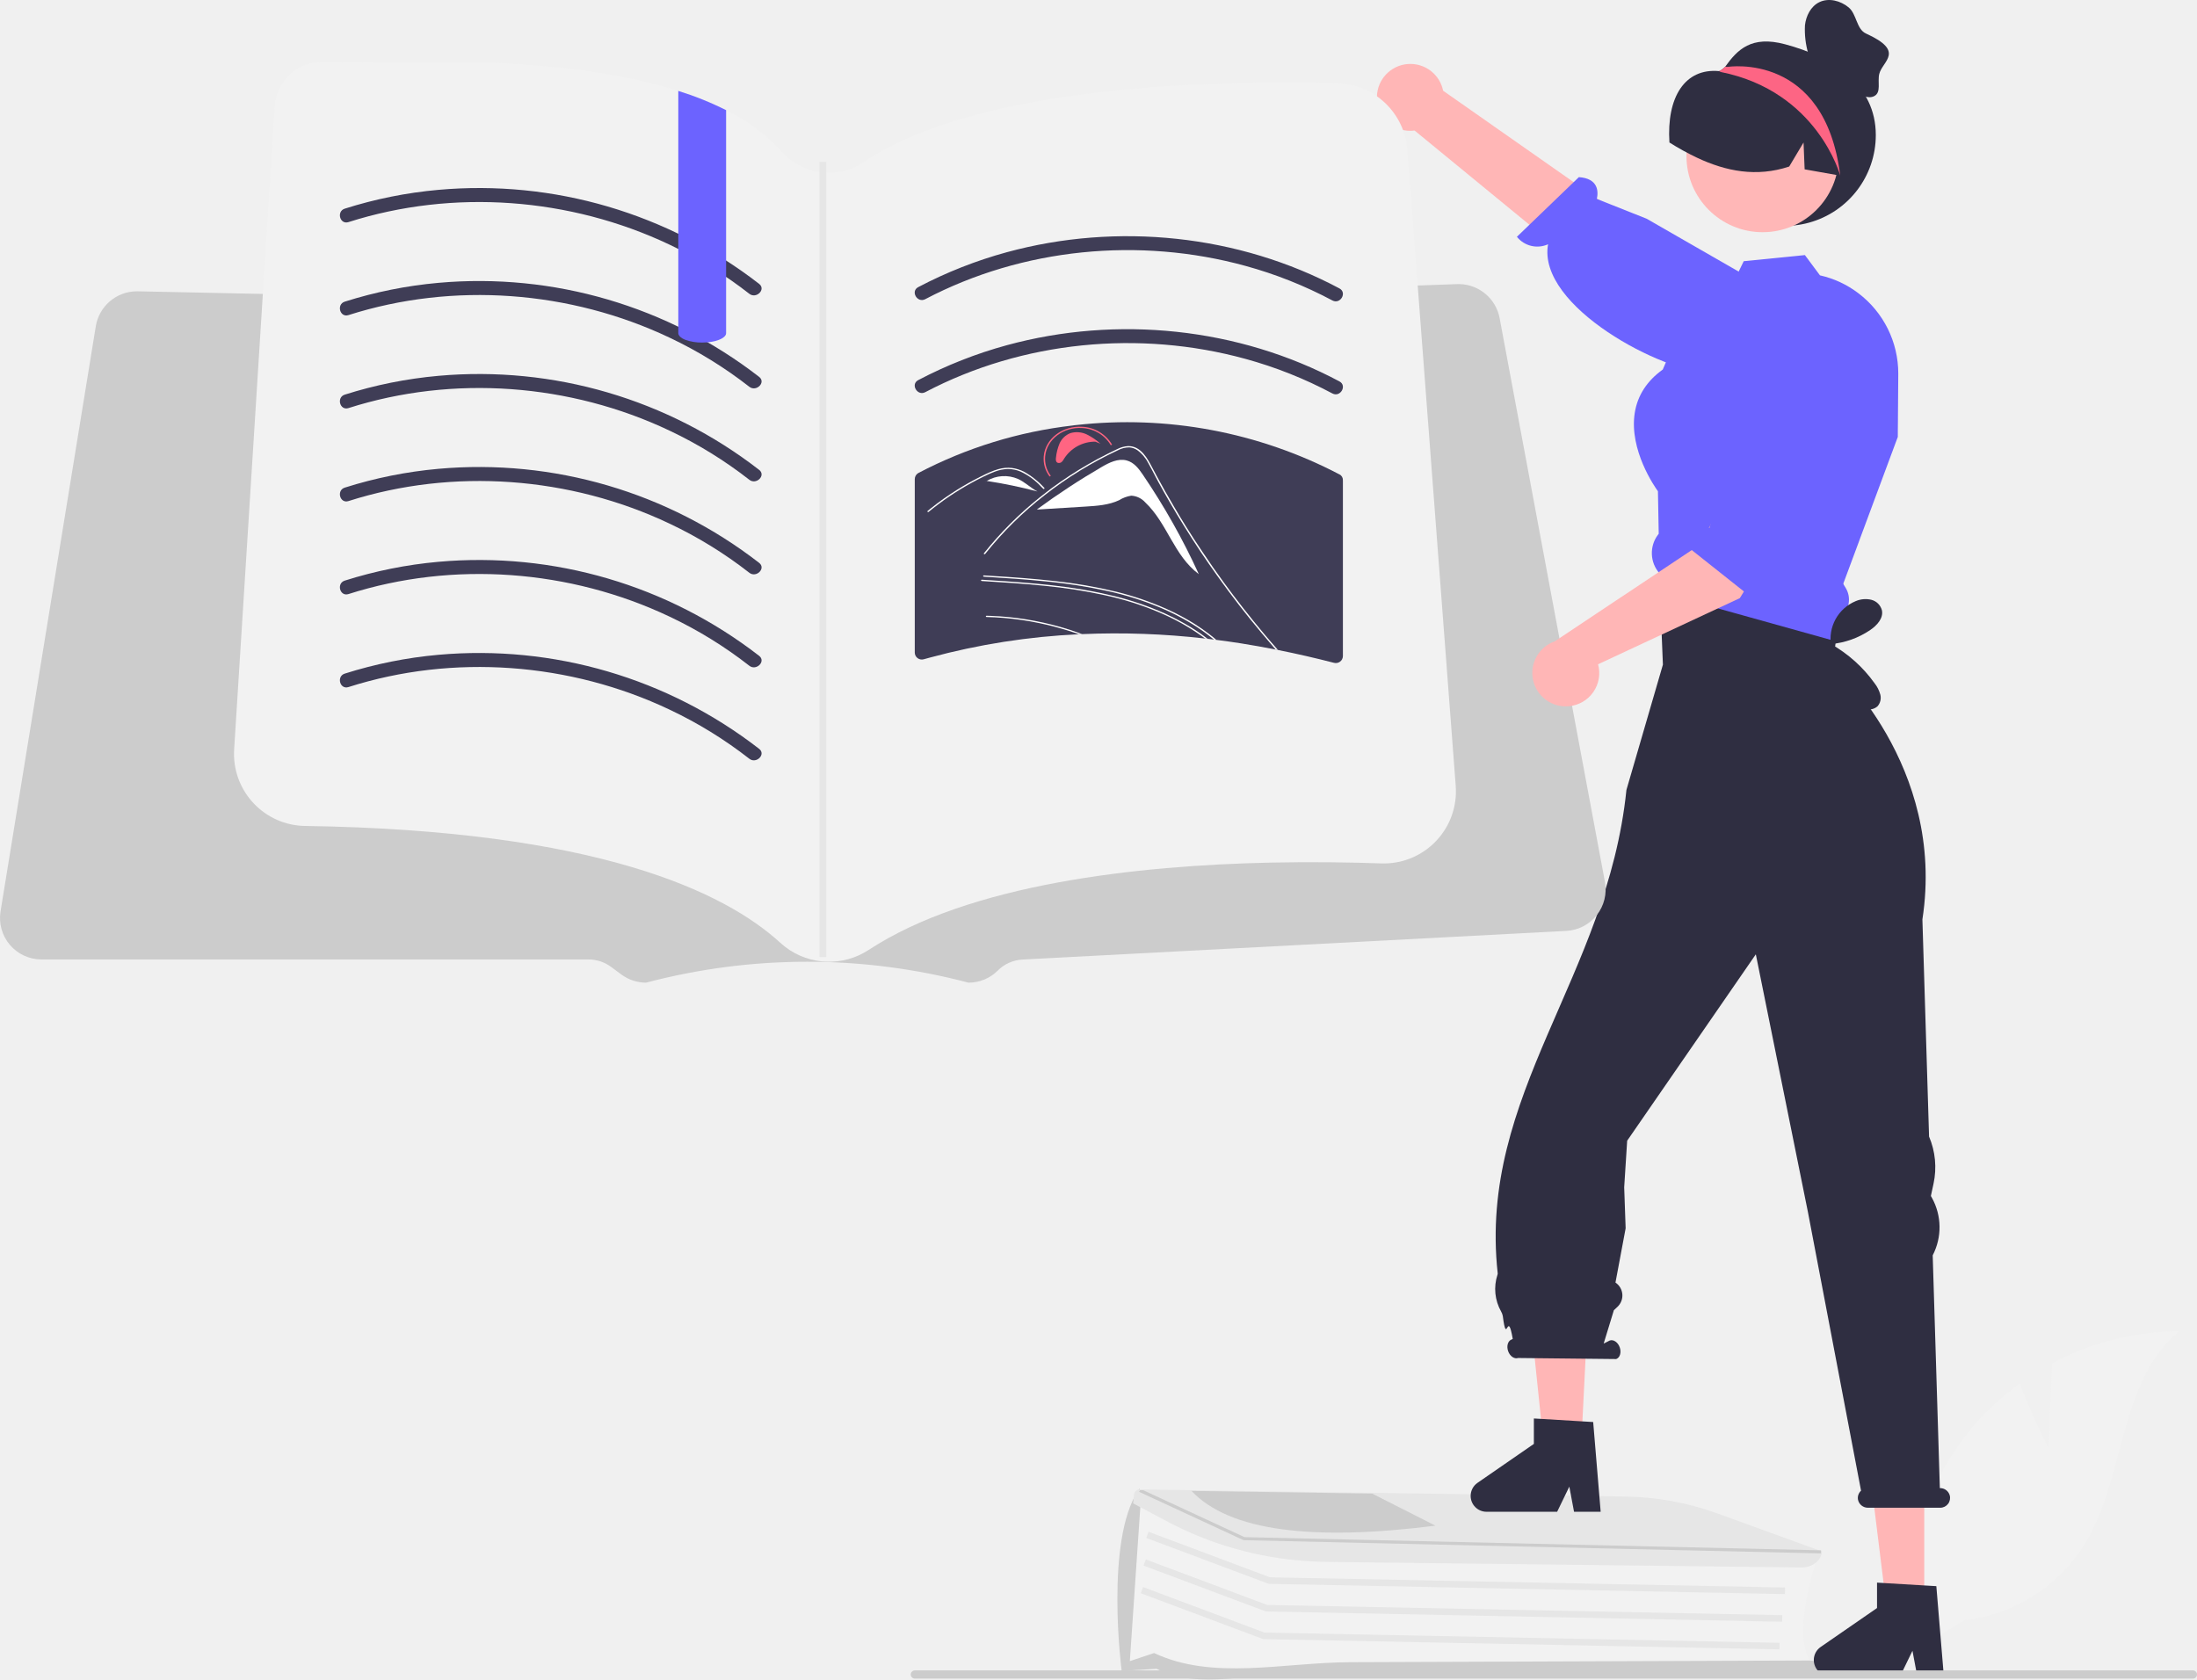
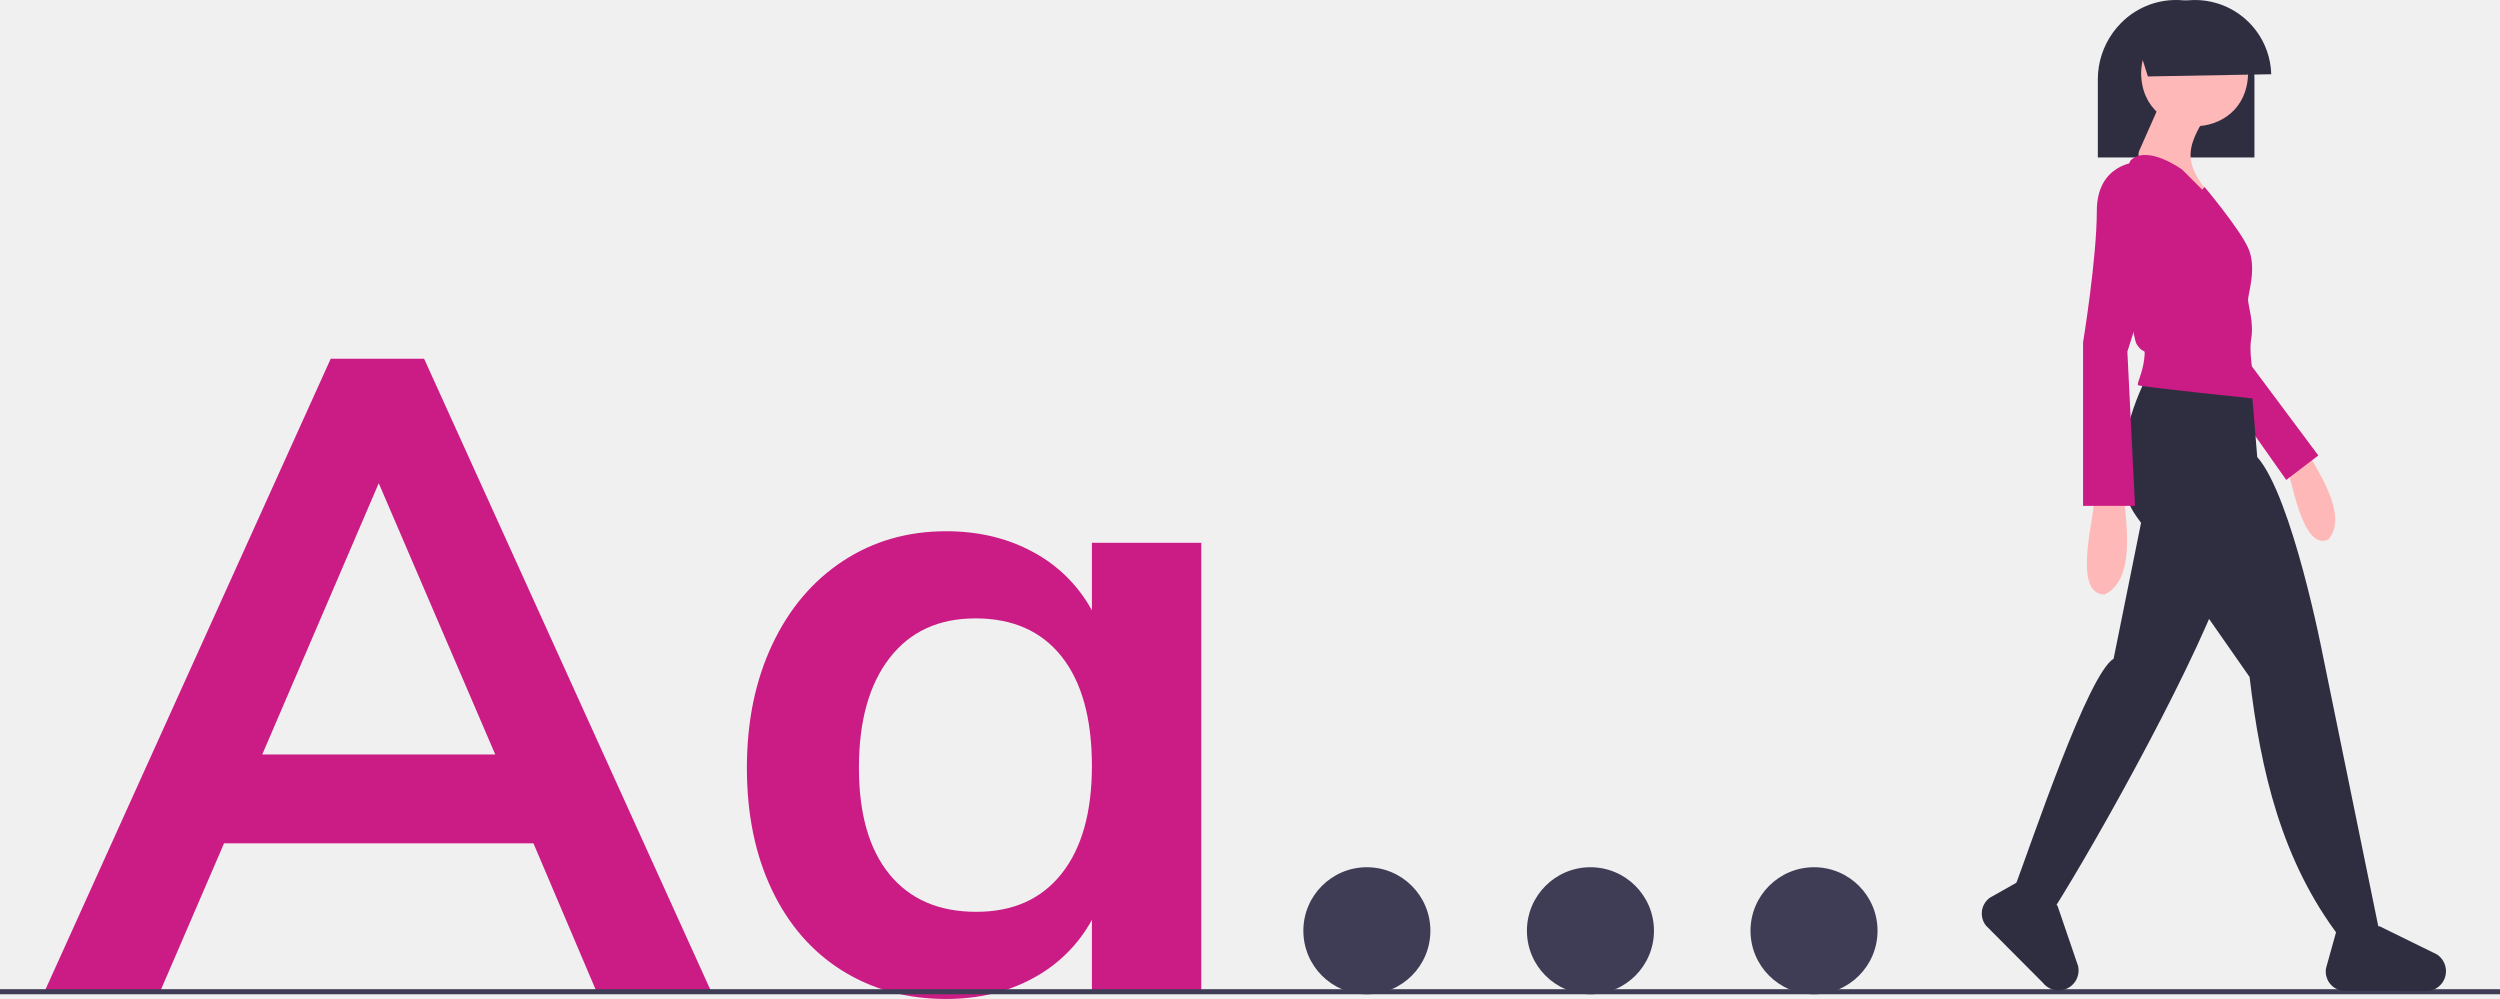
- <svg xmlns="http://www.w3.org/2000/svg" data-name="Layer 1" width="669.175" height="511.628" viewBox="0 0 669.175 511.628">
-   <path d="M889.314,635.23l1.144-25.719a83.066,83.066,0,0,1,38.745-9.808c-18.608,15.214-16.283,44.541-28.899,65a49.964,49.964,0,0,1-36.639,23.089l-15.572,9.534a83.724,83.724,0,0,1,17.647-67.845,80.874,80.874,0,0,1,14.863-13.81C884.332,625.505,889.314,635.23,889.314,635.23Z" transform="translate(-265.4125 -194.1858)" fill="#f2f2f2" />
-   <path d="M653.173,703.729c-7.931-.564-10,1-22,0h-22l2.862-52.648,34.634,13.878,172.114,4.225-.101.292c-.078.225-7.719,22.577-1.746,31.042l.248.35-.483.005L658.813,702.32C657.089,702.336,654.883,703.85,653.173,703.729Z" transform="translate(-265.4125 -194.1858)" fill="#f2f2f2" />
-   <path d="M662.101,704.417c-15.322-1.09-31.187,4.866-44.428-1.858l-10.585.641-.03-.089c-.082-.244-5.082-39.586,5.026-54.839l.445-.672.348,3.613-3.332,49.008,7.386-2.465c17.937,8.443,39.27,2.867,59.8,2.789l139.714-.516c2.927-.01,5.365,1.99,5.443,4.459l.008.241L670.54,704.717Q666.306,704.717,662.101,704.417Z" transform="translate(-265.4125 -194.1858)" fill="#ccc" />
-   <polygon points="543.667 485.616 386.44 482.491 386.279 482.431 349.132 468.509 349.834 466.636 386.821 480.499 543.707 483.616 543.667 485.616" fill="#e6e6e6" />
-   <polygon points="542.828 494.035 385.601 490.91 385.441 490.85 348.293 476.928 348.995 475.055 385.983 488.918 542.868 492.035 542.828 494.035" fill="#e6e6e6" />
-   <polygon points="541.989 502.455 384.762 499.329 384.602 499.269 347.454 485.346 348.156 483.473 385.144 497.337 542.029 500.455 541.989 502.455" fill="#e6e6e6" />
-   <path d="M663.187,669.727a105.217,105.217,0,0,1-41.733-11.775l-10.898-5.78.285-2.857a1.729,1.729,0,0,1,1.838-1.402l.962.012L760.269,650.082a85.935,85.935,0,0,1,28.133,5.106l31.948,11.599-.017.169c-.268,2.692-2.983,4.772-6.18,4.735l-144.434-1.693Q666.441,669.96,663.187,669.727Z" transform="translate(-265.4125 -194.1858)" fill="#e6e6e6" />
-   <polygon points="554.63 473.22 554.597 473.218 378.763 469.189 378.641 469.133 346.939 454.452 347.261 453.961 348.224 453.973 379.057 468.259 553.261 472.247 554.657 472.28 554.63 473.22" fill="#ccc" />
-   <path d="M683.347,649.186l-2.232-.032-50.392-.745-2.388-.033c11.514,12.258,36.972,15.325,74.288,10.576Z" transform="translate(-265.4125 -194.1858)" fill="#ccc" />
-   <polygon points="559.613 161.814 562.687 168.965 557.663 194.36 506.408 187.234 506.817 156.267 507.846 149.485 559.613 161.814" fill="#ffb6b6" />
-   <polygon points="586.094 490.943 574.786 490.943 569.404 447.327 586.094 447.327 586.094 490.943" fill="#ffb6b6" />
-   <path d="M817.871,699.891a4.835,4.835,0,0,0,4.831,4.831h21.513l3.708-7.655,1.44,7.655h8.109l-2.279-27.342-3.686-.215-12.384-.737-1.996-.125v7.746L819.957,695.91A4.838,4.838,0,0,0,817.871,699.891Z" transform="translate(-265.4125 -194.1858)" fill="#2f2e41" />
-   <polygon points="481.576 440.943 470.268 440.943 463.616 376.73 484.863 375.461 481.576 440.943" fill="#ffb6b6" />
-   <path d="M713.352,649.891a4.835,4.835,0,0,0,4.831,4.831h21.513l3.708-7.655,1.44,7.655h8.108l-2.279-27.342-3.289-.193-12.599-.76-2.177-.125v7.746L715.438,645.91A4.838,4.838,0,0,0,713.352,649.891Z" transform="translate(-265.4125 -194.1858)" fill="#2f2e41" />
-   <path d="M856.306,647.516h-.044l-2.175-70.919a18.544,18.544,0,0,0-.243-17.524l-.311-.564.807-3.742a23.836,23.836,0,0,0-1.362-14.346l-2.029-66.154c7.248-46.974-27.294-77.609-27.294-77.609l3.175-24.62-55.87,1.27.95,23.351-11.109,38.168c-5.846,56.96-45.194,92.762-39.213,147.231a1.04,1.04,0,0,1-.068.46,13.906,13.906,0,0,0,1.123,11.222,4.244,4.244,0,0,1,.506,1.392c1.232,9.549,1.393-2.53,3.025,6.935l-.318.161c-1.144.395-1.635,1.98-1.096,3.54s1.902,2.505,3.046,2.11l29.867.319c1.144-.395,1.635-1.98,1.096-3.54-.538-1.56-1.902-2.505-3.046-2.11l-1.858.94,3.109-10.171,1.09-1.017a4.737,4.737,0,0,0-.602-7.402l0,0,3.097-16.528-.44-12.5.906-14.181L800.212,484.904l15.855,78.438L832.263,648.306a2.968,2.968,0,0,0-.929,2.753,3.077,3.077,0,0,0,3.066,2.435h21.986a2.995,2.995,0,0,0,2.884-3.791A3.031,3.031,0,0,0,856.306,647.516Z" transform="translate(-265.4125 -194.1858)" fill="#2f2e41" />
-   <path d="M836.755,235.326a27.662,27.662,0,1,1-47.578-19.186l.133-.133c.221-.232.443-.465.675-.686a.011.011,0,0,0,.011-.011,5.805,5.805,0,0,0,.874-.786c3.734-5.218,7.968-9.593,18.223-6.86C823.858,211.6,836.755,220.046,836.755,235.326Z" transform="translate(-265.4125 -194.1858)" fill="#2f2e41" />
-   <path d="M684.804,223.484a10.132,10.132,0,0,0,11.479,10.47l71.338,58.547L778.517,273.349,704.968,221.822a10.187,10.187,0,0,0-20.164,1.662Z" transform="translate(-265.4125 -194.1858)" fill="#ffb6b6" />
-   <path d="M797.743,309.767s-.022-2.109-11.362-2.027c-14.077.101-52.846-20.109-49.454-39.142a7.96,7.96,0,0,1-9.489-2.276l18.874-18.172c5.923.4,5.983,4.363,5.476,6.639l15.168,6.027,39.506,22.697-6.976,22.799Z" transform="translate(-265.4125 -194.1858)" fill="#6c63ff" />
-   <circle cx="536.866" cy="47.54" r="23.195" fill="#ffb7b7" />
-   <path d="M770.399,357.098a9.312,9.312,0,0,0,.454,11.726c.011.68.113,1.338,1.077,3.776a4.268,4.268,0,0,0,.442.669,1.66,1.66,0,0,0,.102.147,7.711,7.711,0,0,0,4.026,2.71l42.459,11.851,5.614,1.565.987.272.544-7.666a6.864,6.864,0,0,0,1.508-8.812l-.782-1.293,4.559-12.259.442-1.213,11.624-31.289.011-2.087.023-2.155.113-15.038a30.676,30.676,0,0,0-12.134-24.473,30.148,30.148,0,0,0-11.624-5.443l-.091-.011-4.593-6.181-18.633,1.86-1.542,3.164-1.871,3.811-13.507,8.04-4.616,10.728-3.119,7.258c-4.831,3.47-7.712,7.927-8.54,13.235-1.769,11.273,6.124,22.557,7.065,23.849l.238,12.94Z" transform="translate(-265.4125 -194.1858)" fill="#6c63ff" />
-   <path d="M826.553,247.807c-.21-.033-.42-.078-.631-.111-3.618-.642-7.236-1.272-10.843-1.925l-.332-8.177-4.37,7.325c-9.969,3.308-19.297,1.438-28.071-2.689a79.25,79.25,0,0,1-8.409-4.636c-.891-13.829,4.7-22.682,15.103-21.753.38.034.653-.354.985-.52a.011.011,0,0,0,.011-.011c.564-.266,1.14-.52,1.715-.752a25.551,25.551,0,0,1,26.821,5.2C825.613,226.519,828.8,237.683,826.553,247.807Z" transform="translate(-265.4125 -194.1858)" fill="#2f2e41" />
-   <path d="M825.923,247.696s-6.871-25.648-36.325-31.567c-.033-.011-.144-.055-.288-.122-.088-.055-.199-.111-.31-.166.332-.188.653-.354.985-.52a.011.011,0,0,0,.011-.011c.288-.266.575-.531.874-.786l.841.033S821.264,209.877,825.923,247.696Z" transform="translate(-265.4125 -194.1858)" fill="#fd6584" />
-   <path d="M837.254,409.374a3.913,3.913,0,0,1-4.016.65,9.314,9.314,0,0,1-3.432-2.51,32.359,32.359,0,0,1-7.918-14.271l1.273-2.264A12.428,12.428,0,0,1,830.646,377.304a7.663,7.663,0,0,1,4.722-.411,4.476,4.476,0,0,1,3.254,3.223c.49,2.421-1.527,4.608-3.57,5.998a25.399,25.399,0,0,1-11.956,4.278,41.192,41.192,0,0,1,13.269,11.908,9.757,9.757,0,0,1,1.756,3.446A3.923,3.923,0,0,1,837.254,409.374Z" transform="translate(-265.4125 -194.1858)" fill="#2f2e41" />
-   <path id="be339808-9edc-488a-82d9-9b8c80f783b0-190" data-name="f02c4e45-f306-4b42-b3ad-5ddd3016d7d2" d="M544.06,705.545h389.281a1.247,1.247,0,0,0,0-2.494H544.059a1.247,1.247,0,1,0,0,2.494h0Z" transform="translate(-265.4125 -194.1858)" fill="#ccc" />
-   <path d="M647.444,384.955v.651c-1.402-1.643-2.833-3.272-4.249-4.901q-.892-1.02-1.785-2.04-3.782-4.292-7.606-8.555c-2.564-2.833-5.128-5.666-7.72-8.484-.623-.68-1.246-1.36-1.884-2.04a14.662,14.662,0,0,0-1.657-1.587,6.15,6.15,0,0,0-2.025-1.119,5.078,5.078,0,0,0-2.606-.028c-.978.227-1.912.581-2.861.878-.978.326-1.941.637-2.918.949-1.955.637-3.895,1.275-5.85,1.912a.194.194,0,0,1-.252-.107l-.003-.007a.197.197,0,0,1,.142-.269c.482-.156.977-.312,1.473-.468,1.969-.651,3.923-1.289,5.892-1.926.977-.326,1.954-.637,2.932-.949a8.762,8.762,0,0,1,2.833-.567,6.409,6.409,0,0,1,4.164,1.955c.609.567,1.162,1.161,1.714,1.771q.977,1.062,1.955,2.125,3.93,4.292,7.804,8.612,3.888,4.334,7.706,8.683.276.319.552.637C644.626,381.697,646.028,383.326,647.444,384.955Z" transform="translate(-265.4125 -194.1858)" fill="#fff" />
-   <path d="M622.324,360.61a4.788,4.788,0,0,0-2.063-1.533l-.805.028a85.054,85.054,0,0,0,24.329,24.758Q633.054,372.237,622.324,360.61Z" transform="translate(-265.4125 -194.1858)" fill="#fff" />
-   <path d="M754.254,462.841,722.166,291.031a12.726,12.726,0,0,0-12.086-10.298q-.389-.009-.778,0l-21.859.784-2.353.086-10.909.392-2.353.081-7.017.254L523.314,287.41c-.213.012-.432.012-.646.006l-31.707-.663-11.734-.242-.375-.006-8.661-.185-75.465-1.568-20.008-.421-9.866-.202-2.364-.052-11.249-.231-2.358-.052-11.509-.236-2.358-.052-12.645-.265-1.984-.04-11.278-.236-1.782-.035h-.259a12.692,12.692,0,0,0-12.466,10.598L265.579,471.812a12.624,12.624,0,0,0,12.46,14.657H444.7a11.549,11.549,0,0,1,6.815,2.249l3.16,2.341a12.739,12.739,0,0,0,7.513,2.479,192.439,192.439,0,0,1,98.218,0,12.548,12.548,0,0,0,8.932-3.702,11.457,11.457,0,0,1,7.496-3.338l165.669-8.73a12.625,12.625,0,0,0,11.751-14.928Z" transform="translate(-265.4125 -194.1858)" fill="#ccc" />
-   <path d="M708.853,436.049a21.976,21.976,0,0,1-22.75,21.16c-9.62-.34-21.1-.51-33.56-.25-40.69.87-91.81,6.47-122.56,26.61a21.966,21.966,0,0,1-13.05,3.58c-.34-.02-.67-.04-1.01-.07a21.928,21.928,0,0,1-12.84-5.69c-16.94-15.5-55.79-34.27-144.72-35.59-.37,0-.73-.02-1.09-.04a21.964,21.964,0,0,1-20.54-23.32l8.74-138.71,1.31-20.79,2.3-36.37a14.443,14.443,0,0,1,14.4-13.53h.09l52.98.31q33.48,1.515,55.46,8.53a95.875,95.875,0,0,1,14.56,5.86,55.975,55.975,0,0,1,16.94,12.65,19.119,19.119,0,0,0,11.5,6.21,18.276,18.276,0,0,0,2.08.19,19.057,19.057,0,0,0,11.53-3.3c34.61-23.19,105.14-24.95,144.09-23.95a21.931,21.931,0,0,1,21.36,20.31l1.58,20.69,1.57,20.63,9.06,119.23,2.52,33.17A22.806,22.806,0,0,1,708.853,436.049Z" transform="translate(-265.4125 -194.1858)" fill="#f2f2f2" />
-   <path d="M371.544,261.848c31.927-10.186,67.546-7.489,97.793,6.861a128.768,128.768,0,0,1,24.302,14.968c2.127,1.67,5.155-1.317,3.005-3.005a139.187,139.187,0,0,0-97.705-28.652,133.697,133.697,0,0,0-28.523,5.73c-2.595.828-1.486,4.932,1.13,4.097Z" transform="translate(-265.4125 -194.1858)" fill="#3f3d56" />
-   <path d="M547.228,285.325c29.684-15.602,65.229-19.005,97.504-10.148a128.521,128.521,0,0,1,26.512,10.541c2.412,1.287,4.561-2.38,2.145-3.669-30.76-16.413-67.684-20.192-101.274-11.042a133.658,133.658,0,0,0-27.031,10.649C542.661,282.929,544.807,286.598,547.228,285.325Z" transform="translate(-265.4125 -194.1858)" fill="#3f3d56" />
-   <path d="M547.228,313.654c29.684-15.602,65.229-19.005,97.504-10.148a128.519,128.519,0,0,1,26.512,10.541c2.412,1.287,4.561-2.38,2.145-3.669-30.76-16.413-67.684-20.192-101.274-11.042a133.658,133.658,0,0,0-27.031,10.649c-2.422,1.273-.276,4.942,2.145,3.669Z" transform="translate(-265.4125 -194.1858)" fill="#3f3d56" />
-   <path d="M674.428,340.462a1.821,1.821,0,0,0-1.047-1.761,139.35,139.35,0,0,0-80.222-15.026c-.173.014-.333.042-.52.055h-.007a4.253,4.253,0,0,0-.506.076,134.222,134.222,0,0,0-47.042,14.499,2.144,2.144,0,0,0-1.047,1.845v52.846a2.144,2.144,0,0,0,2.69,2.039c.652-.187,1.304-.367,1.969-.541a210.619,210.619,0,0,1,45.35-7.094c.326-.014.652-.028.992-.042a237.569,237.569,0,0,1,37.41,1.345,7.801,7.801,0,0,1,.777.083c.638.069,1.29.146,1.928.229.257.028.499.055.735.097,2.482.312,4.944.666,7.413,1.047q5.346.853,10.693,1.9c.222.042.451.097.68.139,5.721,1.137,11.414,2.455,17.079,3.911a2.153,2.153,0,0,0,2.69-2.053V340.545A.176.176,0,0,0,674.428,340.462Z" transform="translate(-265.4125 -194.1858)" fill="#3f3d56" />
-   <path d="M596.49,326.556a6.988,6.988,0,0,0-5.007-.44,5.934,5.934,0,0,0-3.335,3.136,15.083,15.083,0,0,0-1.098,4.314c-.088.584-.094,1.321.493,1.593a1.243,1.243,0,0,0,1.261-.25,3.729,3.729,0,0,0,.738-1.03,11.215,11.215,0,0,1,9.474-5.151l1.569.625A18.581,18.581,0,0,0,596.49,326.556Z" transform="translate(-265.4125 -194.1858)" fill="#ff6582" />
-   <path d="M613.469,338.736c-1.217-1.792-2.66-3.706-4.919-4.291-2.616-.678-5.304.669-7.584,1.997a221.538,221.538,0,0,0-19.666,12.898l.007.07,14.675-.901c3.534-.217,7.19-.464,10.313-1.952a9.726,9.726,0,0,1,3.684-1.372,6.156,6.156,0,0,1,4.267,2.056c6.763,6.411,8.721,16.214,16.308,21.846A206.083,206.083,0,0,0,613.469,338.736Z" transform="translate(-265.4125 -194.1858)" fill="#fff" />
-   <path d="M595.04,387.357c-.34.014-.666.028-.991.043-2.365-.85-4.787-1.601-7.238-2.252-1.587-.425-3.201-.807-4.816-1.133-1.827-.396-3.668-.708-5.51-.977a88.116,88.116,0,0,0-10.581-.892.192.192,0,1,1,0-.382c.453,0,.906.014,1.346.043a88.236,88.236,0,0,1,10.595,1.034c1.827.297,3.654.651,5.468,1.048,1.643.368,3.286.779,4.901,1.232Q591.676,386.097,595.04,387.357Z" transform="translate(-265.4125 -194.1858)" fill="#fff" />
-   <path d="M635.89,389.114c-.241-.043-.482-.071-.737-.099-.977-.807-1.969-1.572-3.003-2.323-1.289-.935-2.62-1.813-3.98-2.634a70.673,70.673,0,0,0-9.405-4.787A93.783,93.783,0,0,0,602.873,374.255a158.136,158.136,0,0,0-18.795-2.946c-6.317-.652-12.663-1.048-19.008-1.445-.269-.014-.283-.411,0-.397.793.057,1.587.099,2.394.156,6.416.397,12.833.85,19.207,1.572a146.424,146.424,0,0,1,18.767,3.258,91.279,91.279,0,0,1,15.382,5.283,69.943,69.943,0,0,1,8.272,4.405c1.685,1.062,3.315,2.196,4.872,3.399C634.615,388.051,635.266,388.561,635.89,389.114Z" transform="translate(-265.4125 -194.1858)" fill="#fff" />
-   <path d="M633.227,388.788a7.698,7.698,0,0,0-.779-.085c-.297-.241-.609-.467-.921-.694a64.772,64.772,0,0,0-6.813-4.263,72.163,72.163,0,0,0-6.587-3.159,92.525,92.525,0,0,0-15.892-5.014,158.11,158.11,0,0,0-18.796-2.946c-6.317-.652-12.663-1.048-19.008-1.445-.269-.028-.269-.411,0-.397.807.057,1.6.099,2.394.156,6.416.396,12.833.85,19.207,1.572a146.393,146.393,0,0,1,18.767,3.258,90.804,90.804,0,0,1,15.382,5.283c1.87.85,3.697,1.771,5.482,2.776A57.987,57.987,0,0,1,633.227,388.788Z" transform="translate(-265.4125 -194.1858)" fill="#fff" />
-   <path d="M654.671,392.201c-.227-.043-.453-.099-.68-.142-.255-.269-.496-.552-.737-.836q-1.827-2.103-3.612-4.249c-4.688-5.581-9.136-11.331-13.328-17.195q-5.397-7.521-10.241-15.34c-1.544-2.465-3.031-4.957-4.49-7.479q-1.7-2.932-3.315-5.878c-.312-.567-.609-1.133-.906-1.7-.694-1.332-1.388-2.677-2.125-3.994a11.287,11.287,0,0,0-3.428-4.079,5.016,5.016,0,0,0-2.436-.836,7.366,7.366,0,0,0-3.513.906,114.451,114.451,0,0,0-22.28,13.668,107.685,107.685,0,0,0-18.102,17.889c-.17.198-.538.014-.382-.198.637-.793,1.289-1.586,1.94-2.365a108.582,108.582,0,0,1,17.125-16.274c.014-.014.043-.028.057-.042.552-.439,1.105-.864,1.671-1.275a115.917,115.917,0,0,1,10.935-7.139q2.889-1.679,5.906-3.187c.496-.255,1.006-.51,1.515-.751.51-.255,1.02-.496,1.53-.737a8.338,8.338,0,0,1,3.244-.892c3.938-.057,5.963,3.909,7.365,6.586.439.836.893,1.671,1.332,2.507,1.7,3.159,3.47,6.303,5.312,9.405,1.119,1.926,2.28,3.839,3.456,5.737,1.685,2.705,3.413,5.382,5.212,8.045a.014.014,0,0,0,.014.014h.001c2.082,3.144,4.249,6.232,6.487,9.306q5.758,7.882,12.068,15.411Q652.434,389.68,654.671,392.201Z" transform="translate(-265.4125 -194.1858)" fill="#fff" />
-   <path d="M604.138,329.646l-.392.171a10.691,10.691,0,0,0-8.636-5.229c-5.799-.412-10.893,3.453-11.356,8.614a8.531,8.531,0,0,0,1.724,5.938l-.364.215a8.884,8.884,0,0,1-1.796-6.184c.482-5.375,5.787-9.399,11.826-8.97A11.133,11.133,0,0,1,604.138,329.646Z" transform="translate(-265.4125 -194.1858)" fill="#ff6582" />
-   <path d="M575.484,340.089a10.459,10.459,0,0,0-9.525.606,150.154,150.154,0,0,1,15.456,3.211C579.307,342.806,577.658,341.083,575.484,340.089Z" transform="translate(-265.4125 -194.1858)" fill="#fff" />
-   <path d="M565.93,340.69l-.573.415c.194-.145.395-.281.602-.41Z" transform="translate(-265.4125 -194.1858)" fill="#fff" />
-   <path d="M583.189,343.095c-.228-.227-.455-.453-.685-.68a19.891,19.891,0,0,0-6.249-4.572,10,10,0,0,0-3.798-.784,11.985,11.985,0,0,0-3.943.766c-.594.211-1.174.451-1.746.706-.653.293-1.295.605-1.934.92q-1.799.886-3.551,1.85-3.486,1.918-6.754,4.128-1.694,1.146-3.318,2.368-1.51,1.135-2.96,2.33c-.207.17-.515-.105-.309-.275.255-.211.512-.421.77-.628q1.091-.878,2.218-1.723,2.054-1.543,4.214-2.966,3.359-2.215,6.95-4.129,1.794-.956,3.638-1.832c.371-.176.747-.348,1.126-.512a19.283,19.283,0,0,1,2.678-.97,10.644,10.644,0,0,1,4.044-.354,11.419,11.419,0,0,1,3.731,1.149,24.482,24.482,0,0,1,6.186,4.932C583.684,343.006,583.377,343.282,583.189,343.095Z" transform="translate(-265.4125 -194.1858)" fill="#fff" />
-   <path d="M371.544,290.177c31.927-10.186,67.546-7.489,97.793,6.861a128.767,128.767,0,0,1,24.302,14.968c2.127,1.67,5.155-1.317,3.005-3.005a139.187,139.187,0,0,0-97.705-28.652,133.697,133.697,0,0,0-28.523,5.73c-2.595.828-1.486,4.932,1.13,4.097Z" transform="translate(-265.4125 -194.1858)" fill="#3f3d56" />
-   <path d="M371.544,318.505c31.927-10.186,67.546-7.49,97.793,6.861a128.767,128.767,0,0,1,24.302,14.968c2.127,1.67,5.155-1.317,3.005-3.005a139.187,139.187,0,0,0-97.705-28.652,133.698,133.698,0,0,0-28.523,5.73c-2.595.828-1.486,4.932,1.13,4.097Z" transform="translate(-265.4125 -194.1858)" fill="#3f3d56" />
-   <path d="M371.544,346.833c31.927-10.186,67.546-7.489,97.793,6.861a128.768,128.768,0,0,1,24.302,14.968c2.127,1.67,5.155-1.317,3.005-3.005a139.187,139.187,0,0,0-97.705-28.652,133.697,133.697,0,0,0-28.523,5.73c-2.595.828-1.486,4.932,1.13,4.097Z" transform="translate(-265.4125 -194.1858)" fill="#3f3d56" />
-   <path d="M371.544,375.161c31.927-10.186,67.546-7.489,97.793,6.861a128.767,128.767,0,0,1,24.302,14.968c2.127,1.67,5.155-1.317,3.005-3.005a139.187,139.187,0,0,0-97.705-28.652,133.697,133.697,0,0,0-28.523,5.73c-2.595.828-1.486,4.932,1.13,4.097Z" transform="translate(-265.4125 -194.1858)" fill="#3f3d56" />
-   <path d="M371.544,403.49c31.927-10.186,67.546-7.49,97.793,6.861a128.765,128.765,0,0,1,24.302,14.968c2.127,1.67,5.155-1.317,3.005-3.005a139.187,139.187,0,0,0-97.705-28.652,133.698,133.698,0,0,0-28.523,5.73c-2.595.828-1.486,4.932,1.13,4.097Z" transform="translate(-265.4125 -194.1858)" fill="#3f3d56" />
-   <path d="M486.573,227.739v67.93c0,1.35-2.36,2.48-5.54,2.79a.22.22,0,0,0-.08.01c-.53.04-1.09.07-1.66.07a14.57,14.57,0,0,1-5.15-.84c-.15-.06-.3-.13-.45-.19-.14-.08-.29-.15-.43-.23-.79-.47-1.25-1.02-1.25-1.61v-73.79A95.875,95.875,0,0,1,486.573,227.739Z" transform="translate(-265.4125 -194.1858)" fill="#6c63ff" />
-   <rect x="249.599" y="49.308" width="2.08" height="242.235" fill="#e6e6e6" />
-   <path d="M743.313,409.32a10.132,10.132,0,0,0,8.849-12.771L795.339,376.394l25.994-42.049-20.432-8.249-17.536,33.884L738.981,389.557a10.187,10.187,0,0,0,4.332,19.763Z" transform="translate(-265.4125 -194.1858)" fill="#ffb6b6" />
-   <path d="M837.369,294.063s5.088,1.661-.497,11.531c-4.471,7.902-26.252,53.418-35.142,62.355a7.96,7.96,0,0,1-.992,9.708L780.215,361.371c-.392-5.923,3.528-6.511,5.851-6.311l4.721-16.733L807.254,297.048l26.458-4.251Z" transform="translate(-265.4125 -194.1858)" fill="#6c63ff" />
-   <path d="M837.812,216.694c.97-3.923,8.01-6.82-4.049-12.297-2.926-1.329-2.805-5.907-5.281-7.957s-6.101-3.001-8.978-1.568c-2.569,1.28-4.017,4.175-4.326,7.029a25.892,25.892,0,0,0,.981,8.512l-.234.342q7.165,5.483,14.33,10.965c1.755,1.343,4.05,2.75,6.017,1.742C838.5,222.321,837.211,219.123,837.812,216.694Z" transform="translate(-265.4125 -194.1858)" fill="#2f2e41" />
+ <svg xmlns="http://www.w3.org/2000/svg" data-name="Layer 1" width="984" height="393.195" viewBox="0 0 984 393.195">
+   <path d="M933.705,315.373h61.642V284.723c0-.275-.004-.544-.009-.829a30.876,30.876,0,0,0-30.81-30.492,30.375,30.375,0,0,0-21.789,9.169,30.944,30.944,0,0,0-3.03,3.579,31.389,31.389,0,0,0-6.004,18.573Z" transform="translate(-108 -253.4024)" fill="#2f2e41" />
+   <circle cx="538" cy="366.344" r="25" fill="#3f3d56" />
+   <circle cx="626" cy="366.344" r="25" fill="#3f3d56" />
+   <circle cx="714" cy="366.344" r="25" fill="#3f3d56" />
+   <path d="M317.974,585.348H196.174l-25.2,58.45h-45.5l112.7-249.2h36.75L387.975,643.798H342.824Zm-15.05-35-45.85-106.75-45.85,106.75Z" transform="translate(-108 -253.4024)" fill="#cb1b84" />
+   <path d="M580.824,467.048v176.75H537.774V615.447A56.802,56.802,0,0,1,514.675,638.373q-15.053,8.219-34.3,8.225-23.101,0-40.95-11.199-17.851-11.197-27.65-31.851-9.803-20.647-9.8-47.95,0-27.299,9.975-48.475,9.976-21.173,27.825-32.9Q457.625,462.501,480.375,462.498q19.244,0,34.3,8.225a56.831,56.831,0,0,1,23.1,22.926V467.048ZM525.875,597.248q11.895-15.044,11.899-42.35,0-27.999-11.899-43.051-11.903-15.044-33.95-15.05-21.706,0-33.775,15.575-12.075,15.577-12.075,43.225,0,27.3,12.075,42,12.075,14.701,34.125,14.7Q513.972,612.298,525.875,597.248Z" transform="translate(-108 -253.4024)" fill="#cb1b84" />
+   <rect y="389.344" width="984" height="2" fill="#3f3d56" />
+   <path d="M1007.615,437.078c2.386,2.513,6.022,33.414,16.785,28.718,8.694-9.818-5.919-29.321-7.408-33.461Z" transform="translate(-108 -253.4024)" fill="#ffb8b8" />
+   <polygon points="886.038 143.797 912.495 179.274 899.868 188.895 881.227 162.437 886.038 143.797" fill="#cb1b84" />
+   <path d="M952.548,402.611s-18.039,34.274-3.608,54.117,44.496,63.136,44.496,63.136c4.363,37.152,12.678,72.551,35.563,102.538l15.148-4.153L1022.299,511.446s-12.026-62.535-25.856-78.169L994,403.402Z" transform="translate(-108 -253.4024)" fill="#2f2e41" />
+   <path d="M951.947,453.12l-12.026,59.529C929.663,519.091,908.338,583.187,900,605.402l16.268,6.049c17.936-28.326,59.263-102.697,68.751-134.279Z" transform="translate(-108 -253.4024)" fill="#2f2e41" />
+   <path d="M992.835,282.351c-.472,27.664-41.623,27.66-42.091-.001C951.217,254.687,992.367,254.691,992.835,282.351Z" transform="translate(-108 -253.4024)" fill="#ffb8b8" />
+   <path d="M977.803,296.782c-10.629,15.937-10.344,21.458,2.405,36.078l-19.242-13.83s-13.83,0-10.823-6.614,9.019-20.444,9.019-20.444Z" transform="translate(-108 -253.4024)" fill="#ffb8b8" />
+   <path d="M966.979,320.233s-13.83-10.222-20.444-3.608c-6.574,12.59.04,67.749,2.403,72.156,3.009,4.81,3.61.601,3.009,6.013s-3.006,9.621-2.405,10.222,46.901,5.412,46.901,5.412-3.608-16.836-2.405-23.451-1.203-13.229-1.203-15.634,3.608-12.627,0-20.444-17.124-23.895-17.124-23.895l-.915,1.045Z" transform="translate(-108 -253.4024)" fill="#cb1b84" />
+   <path d="M932.104,449.513c1.328,3.742-9.247,37.79,4.208,37.883,13.673-6.233,7.45-33.456,7.818-38.484Z" transform="translate(-108 -253.4024)" fill="#ffb8b8" />
+   <path d="M948.94,317.227s-15.634.601-15.634,19.242-5.412,51.712-5.412,51.712V452.519h20.444l-3.006-60.731L957.96,352.102S974.195,326.847,948.94,317.227Z" transform="translate(-108 -253.4024)" fill="#cb1b84" />
+   <path d="M1070.664,636.76h0a7.868,7.868,0,0,0-3.521-7.717l-22.583-11.083-17.026,2.149-4.021,14.416a7.672,7.672,0,0,0,6.711,8.877l31.771.069A7.868,7.868,0,0,0,1070.664,636.76Z" transform="translate(-108 -253.4024)" fill="#2f2e41" />
+   <path d="M922.994,641.647h0a7.868,7.868,0,0,0,2.967-7.946l-8.132-23.805L904.27,599.376l-13.037,7.35a7.672,7.672,0,0,0-1.531,11.022l22.416,22.515A7.868,7.868,0,0,0,922.994,641.647Z" transform="translate(-108 -253.4024)" fill="#2f2e41" />
+   <path d="M947.787,265.622l5.616,17.868,48.556-.863a30.016,30.016,0,0,0-54.172-17.005Z" transform="translate(-108 -253.4024)" fill="#2f2e41" />
</svg>
